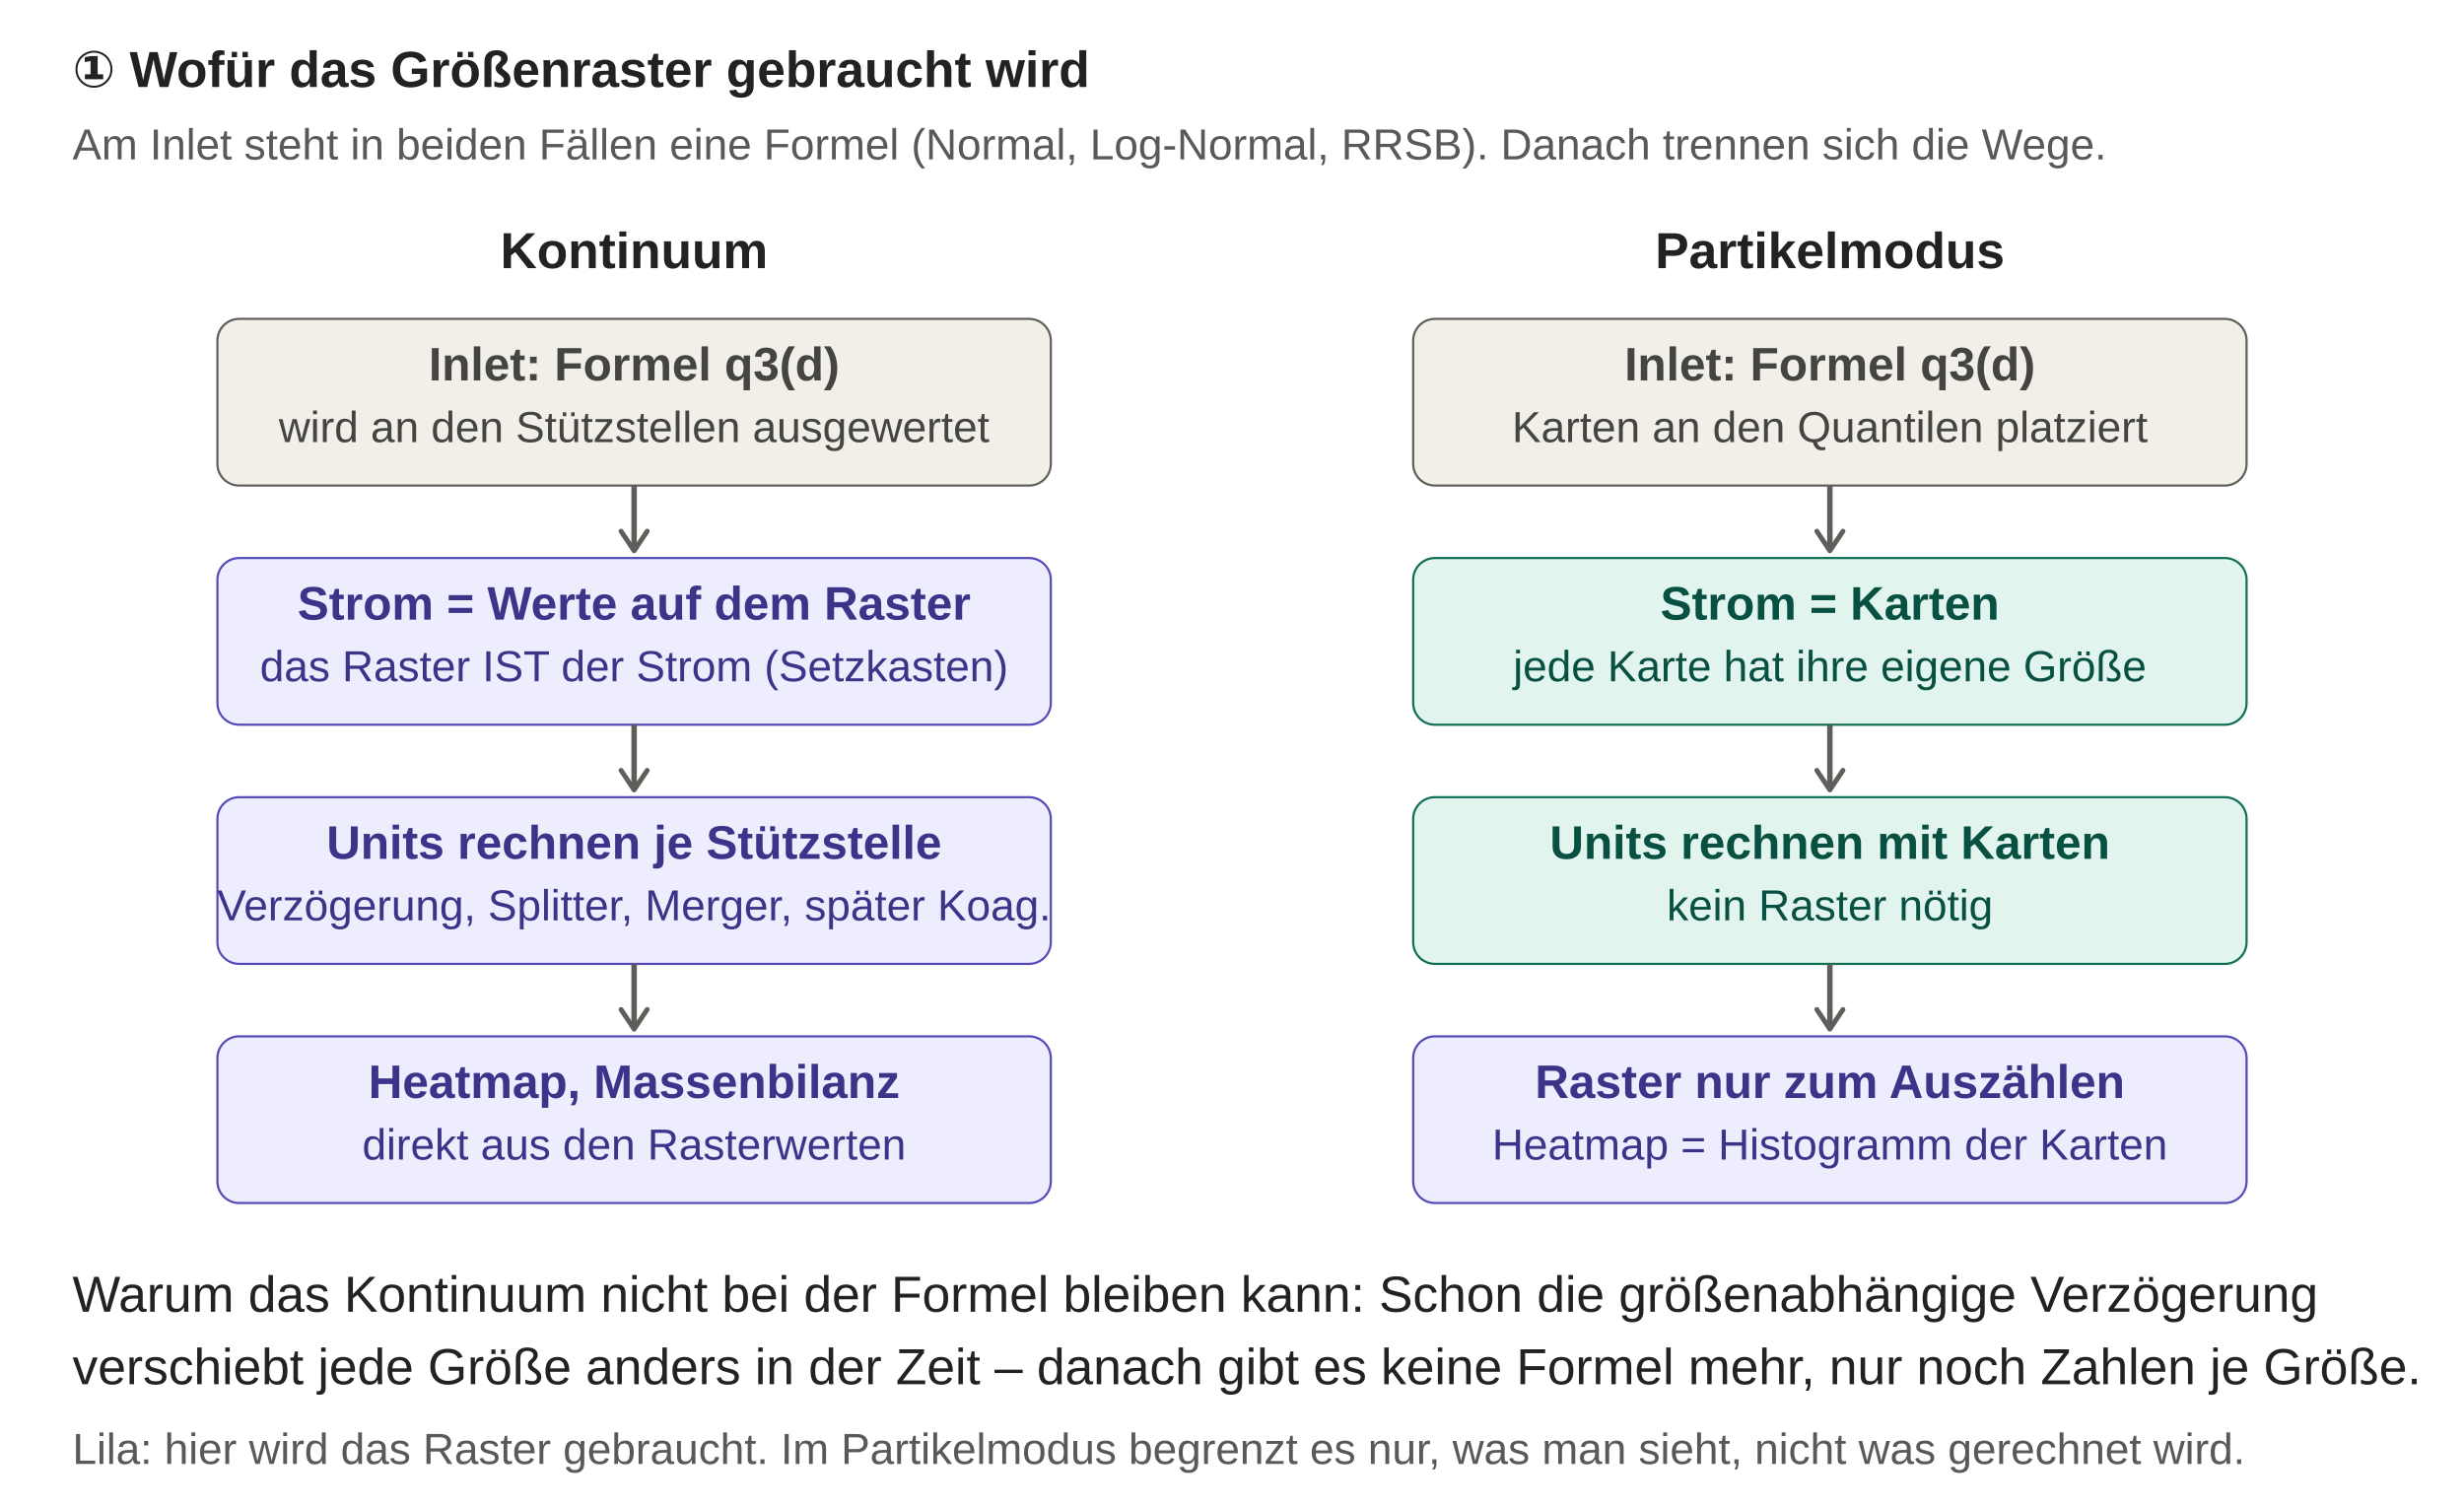
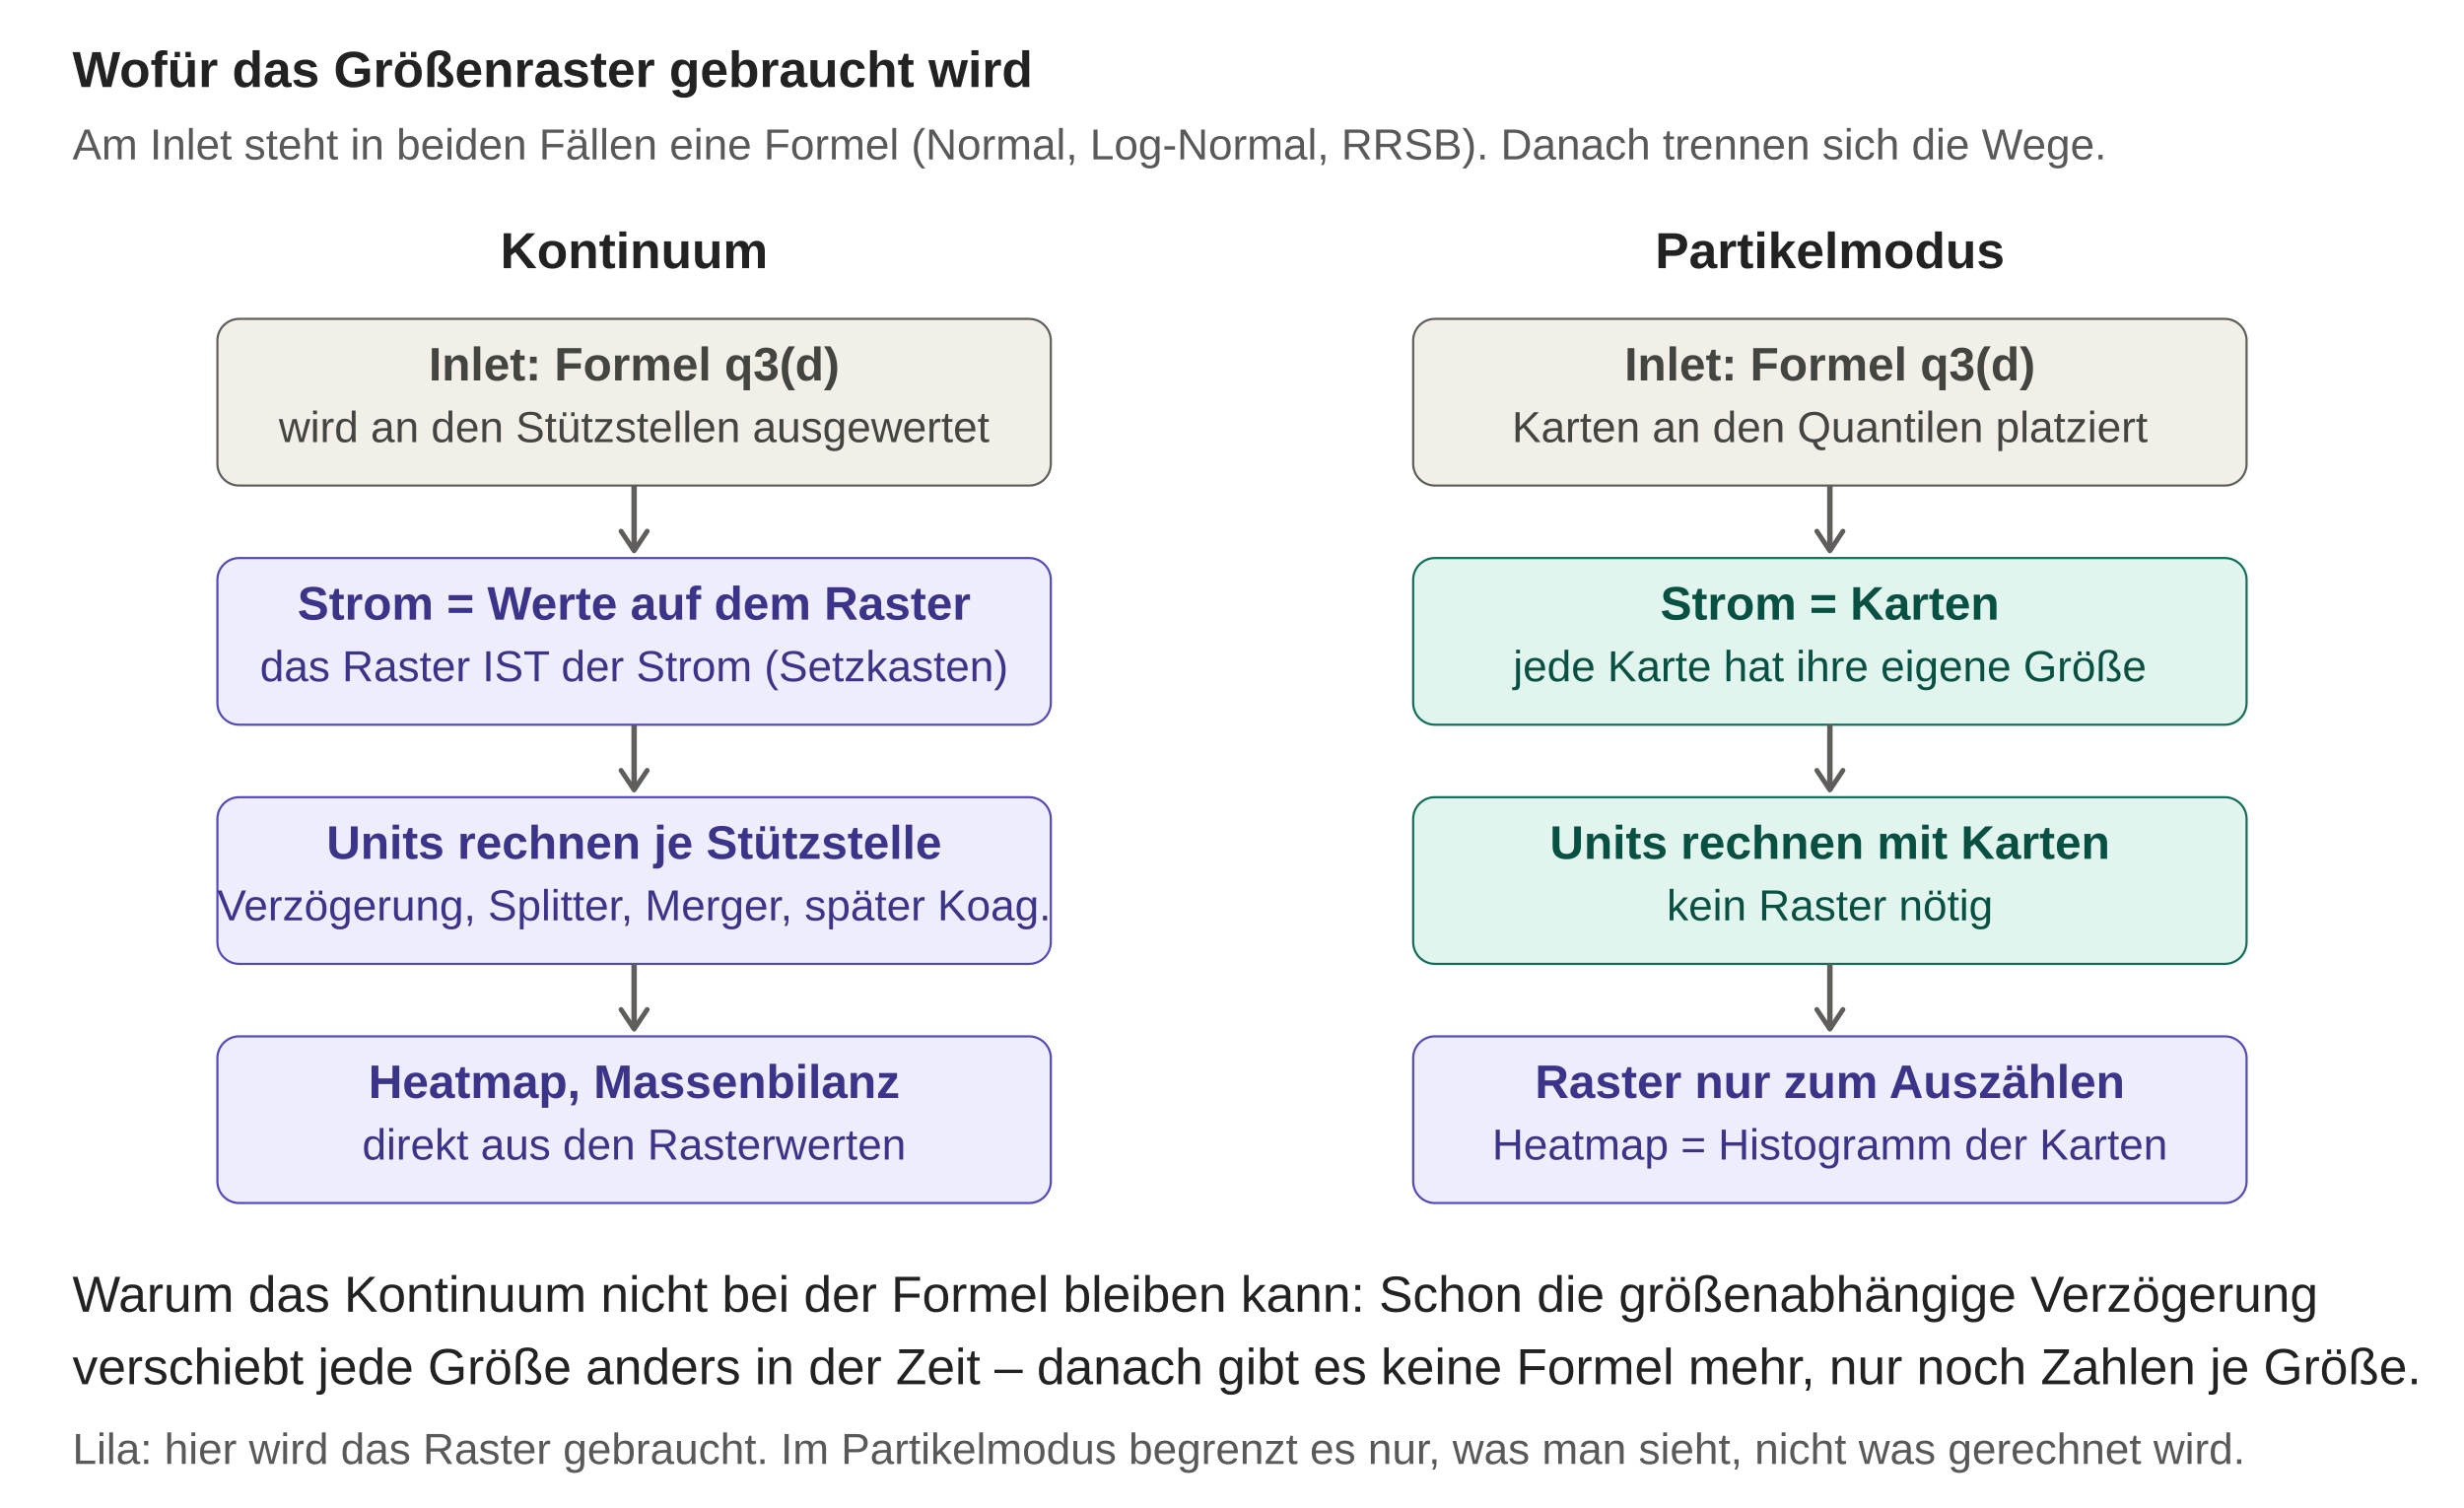
<svg xmlns="http://www.w3.org/2000/svg" width="680" height="416" viewBox="0 0 680 416">
  <style>
text { font-family: Calibri, Arial, sans-serif; }
.t { font-size: 14px; fill: #222222; }
.ts { font-size: 12px; fill: #595959; }
.th { font-size: 14px; font-weight: bold; fill: #222222; }
.c-amber rect, .c-amber circle, rect.c-amber, circle.c-amber { fill: #FAEEDA; stroke: #854F0B; }
.c-amber text { fill: #633806; }
.c-gray rect, .c-gray circle, rect.c-gray, circle.c-gray { fill: #F1EFE8; stroke: #5F5E5A; }
.c-gray text { fill: #444441; }
.box { fill: #F7F6F2; stroke: #B4B2A9; }
.arr { stroke: #5F5E5A; stroke-width: 1.5; fill: none; }
.c-red rect, rect.c-red { fill: #FCEBEB; stroke: #A32D2D; }
.c-red text { fill: #791F1F; }
.c-green rect, rect.c-green { fill: #EAF3DE; stroke: #3B6D11; }
.c-green text { fill: #27500A; }
.c-purple rect, rect.c-purple { fill: #EEEDFE; stroke: #534AB7; }
.c-purple text { fill: #3C3489; }
.c-teal rect, rect.c-teal { fill: #E1F5EE; stroke: #0F6E56; }
.c-teal text { fill: #085041; }
</style>
  <defs>
    <marker id="arrow" viewBox="0 0 10 10" refX="8" refY="5" markerWidth="6" markerHeight="6" orient="auto-start-reverse">
      <path d="M2 1L8 5L2 9" fill="none" stroke="#5F5E5A" stroke-width="1.5" stroke-linecap="round" stroke-linejoin="round" />
    </marker>
  </defs>
-   <text class="th" x="20" y="24">① Wofür das Größenraster gebraucht wird</text>
+   <text class="th" x="20" y="24">Wofür das Größenraster gebraucht wird</text>
  <text class="ts" x="20" y="44">Am Inlet steht in beiden Fällen eine Formel (Normal, Log-Normal, RRSB). Danach trennen sich die Wege.</text>
  <text class="th" x="175" y="74" text-anchor="middle">Kontinuum</text>
  <text class="th" x="505" y="74" text-anchor="middle">Partikelmodus</text>
  <g class="c-gray">
    <rect x="60" y="88" width="230" height="46" rx="6" stroke-width="0.6" />
    <text class="th" x="175" y="105" text-anchor="middle" style="font-size:13px">Inlet: Formel q3(d)</text>
    <text class="ts" x="175" y="122" text-anchor="middle">wird an den Stützstellen ausgewertet</text>
  </g>
  <line x1="175" y1="134" x2="175" y2="152" class="arr" marker-end="url(#arrow)" />
  <g class="c-purple">
    <rect x="60" y="154" width="230" height="46" rx="6" stroke-width="0.6" />
    <text class="th" x="175" y="171" text-anchor="middle" style="font-size:13px">Strom = Werte auf dem Raster</text>
    <text class="ts" x="175" y="188" text-anchor="middle">das Raster IST der Strom (Setzkasten)</text>
  </g>
  <line x1="175" y1="200" x2="175" y2="218" class="arr" marker-end="url(#arrow)" />
  <g class="c-purple">
    <rect x="60" y="220" width="230" height="46" rx="6" stroke-width="0.6" />
    <text class="th" x="175" y="237" text-anchor="middle" style="font-size:13px">Units rechnen je Stützstelle</text>
    <text class="ts" x="175" y="254" text-anchor="middle">Verzögerung, Splitter, Merger, später Koag.</text>
  </g>
  <line x1="175" y1="266" x2="175" y2="284" class="arr" marker-end="url(#arrow)" />
  <g class="c-purple">
    <rect x="60" y="286" width="230" height="46" rx="6" stroke-width="0.6" />
    <text class="th" x="175" y="303" text-anchor="middle" style="font-size:13px">Heatmap, Massenbilanz</text>
    <text class="ts" x="175" y="320" text-anchor="middle">direkt aus den Rasterwerten</text>
  </g>
  <g class="c-gray">
    <rect x="390" y="88" width="230" height="46" rx="6" stroke-width="0.6" />
    <text class="th" x="505" y="105" text-anchor="middle" style="font-size:13px">Inlet: Formel q3(d)</text>
    <text class="ts" x="505" y="122" text-anchor="middle">Karten an den Quantilen platziert</text>
  </g>
  <line x1="505" y1="134" x2="505" y2="152" class="arr" marker-end="url(#arrow)" />
  <g class="c-teal">
    <rect x="390" y="154" width="230" height="46" rx="6" stroke-width="0.6" />
    <text class="th" x="505" y="171" text-anchor="middle" style="font-size:13px">Strom = Karten</text>
    <text class="ts" x="505" y="188" text-anchor="middle">jede Karte hat ihre eigene Größe</text>
  </g>
  <line x1="505" y1="200" x2="505" y2="218" class="arr" marker-end="url(#arrow)" />
  <g class="c-teal">
    <rect x="390" y="220" width="230" height="46" rx="6" stroke-width="0.6" />
    <text class="th" x="505" y="237" text-anchor="middle" style="font-size:13px">Units rechnen mit Karten</text>
    <text class="ts" x="505" y="254" text-anchor="middle">kein Raster nötig</text>
  </g>
  <line x1="505" y1="266" x2="505" y2="284" class="arr" marker-end="url(#arrow)" />
  <g class="c-purple">
    <rect x="390" y="286" width="230" height="46" rx="6" stroke-width="0.6" />
    <text class="th" x="505" y="303" text-anchor="middle" style="font-size:13px">Raster nur zum Auszählen</text>
    <text class="ts" x="505" y="320" text-anchor="middle">Heatmap = Histogramm der Karten</text>
  </g>
  <text class="t" x="20" y="362">Warum das Kontinuum nicht bei der Formel bleiben kann: Schon die größenabhängige Verzögerung</text>
  <text class="t" x="20" y="382">verschiebt jede Größe anders in der Zeit – danach gibt es keine Formel mehr, nur noch Zahlen je Größe.</text>
  <text class="ts" x="20" y="404">Lila: hier wird das Raster gebraucht. Im Partikelmodus begrenzt es nur, was man sieht, nicht was gerechnet wird.</text>
</svg>
